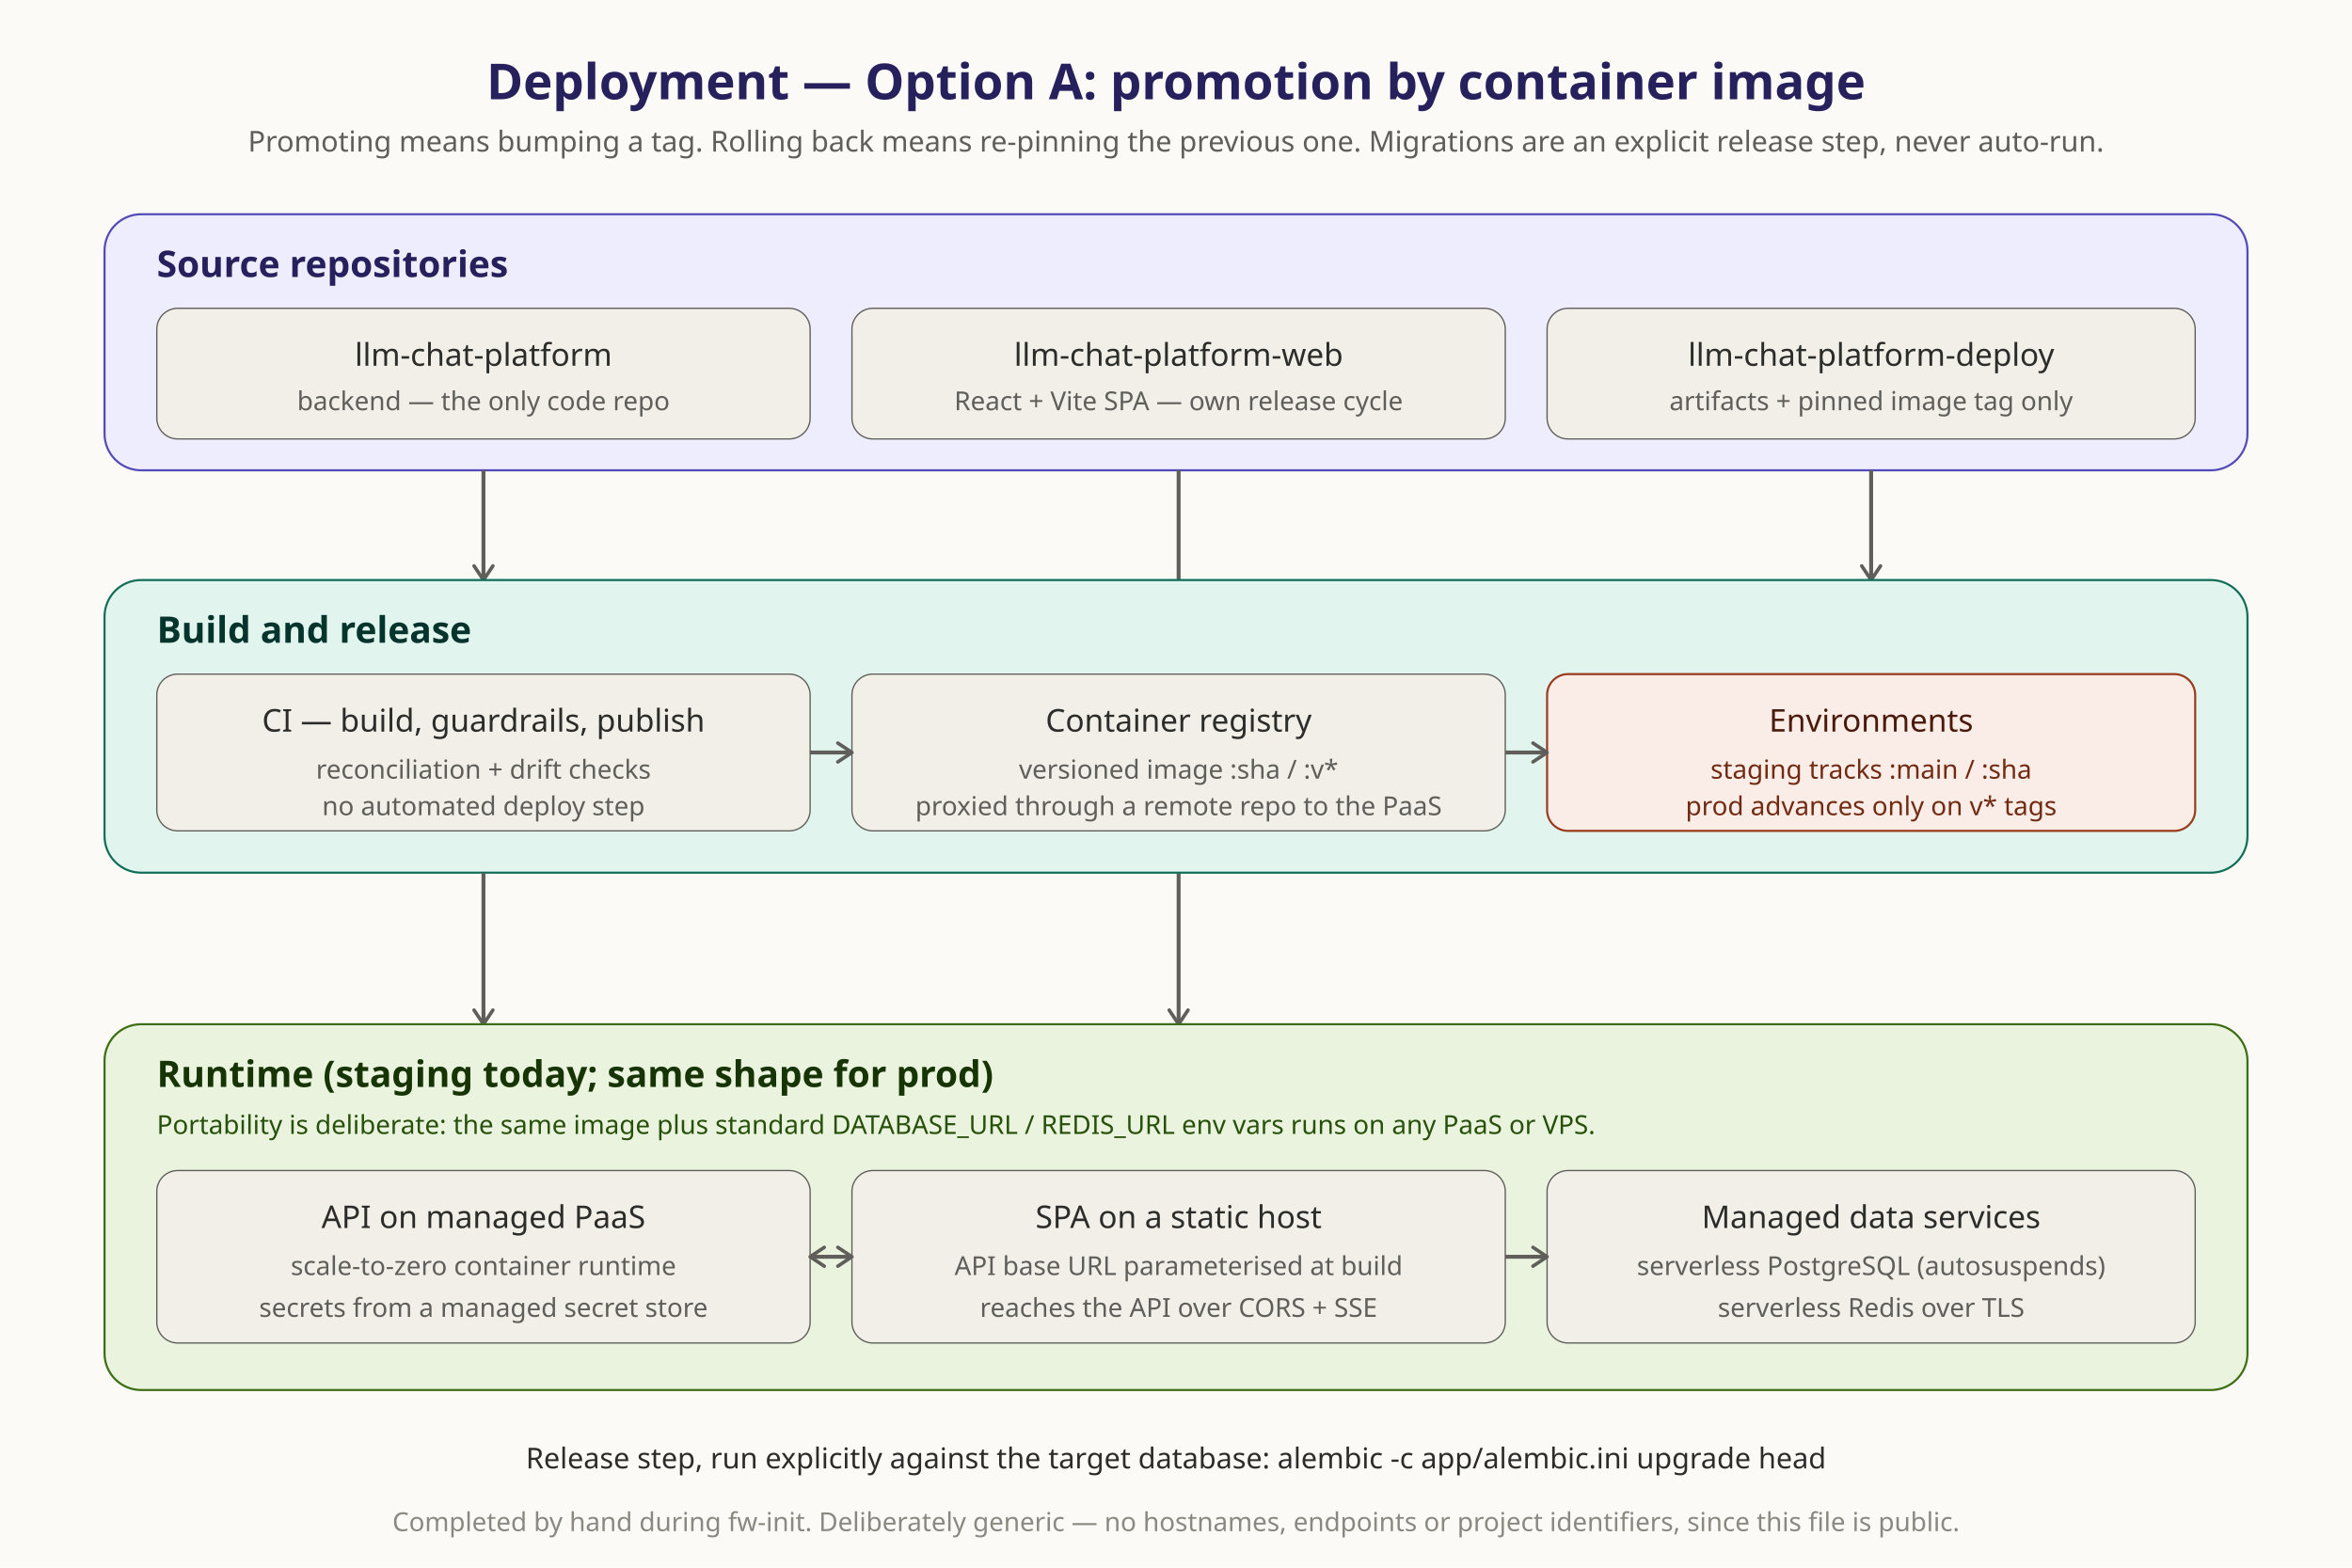
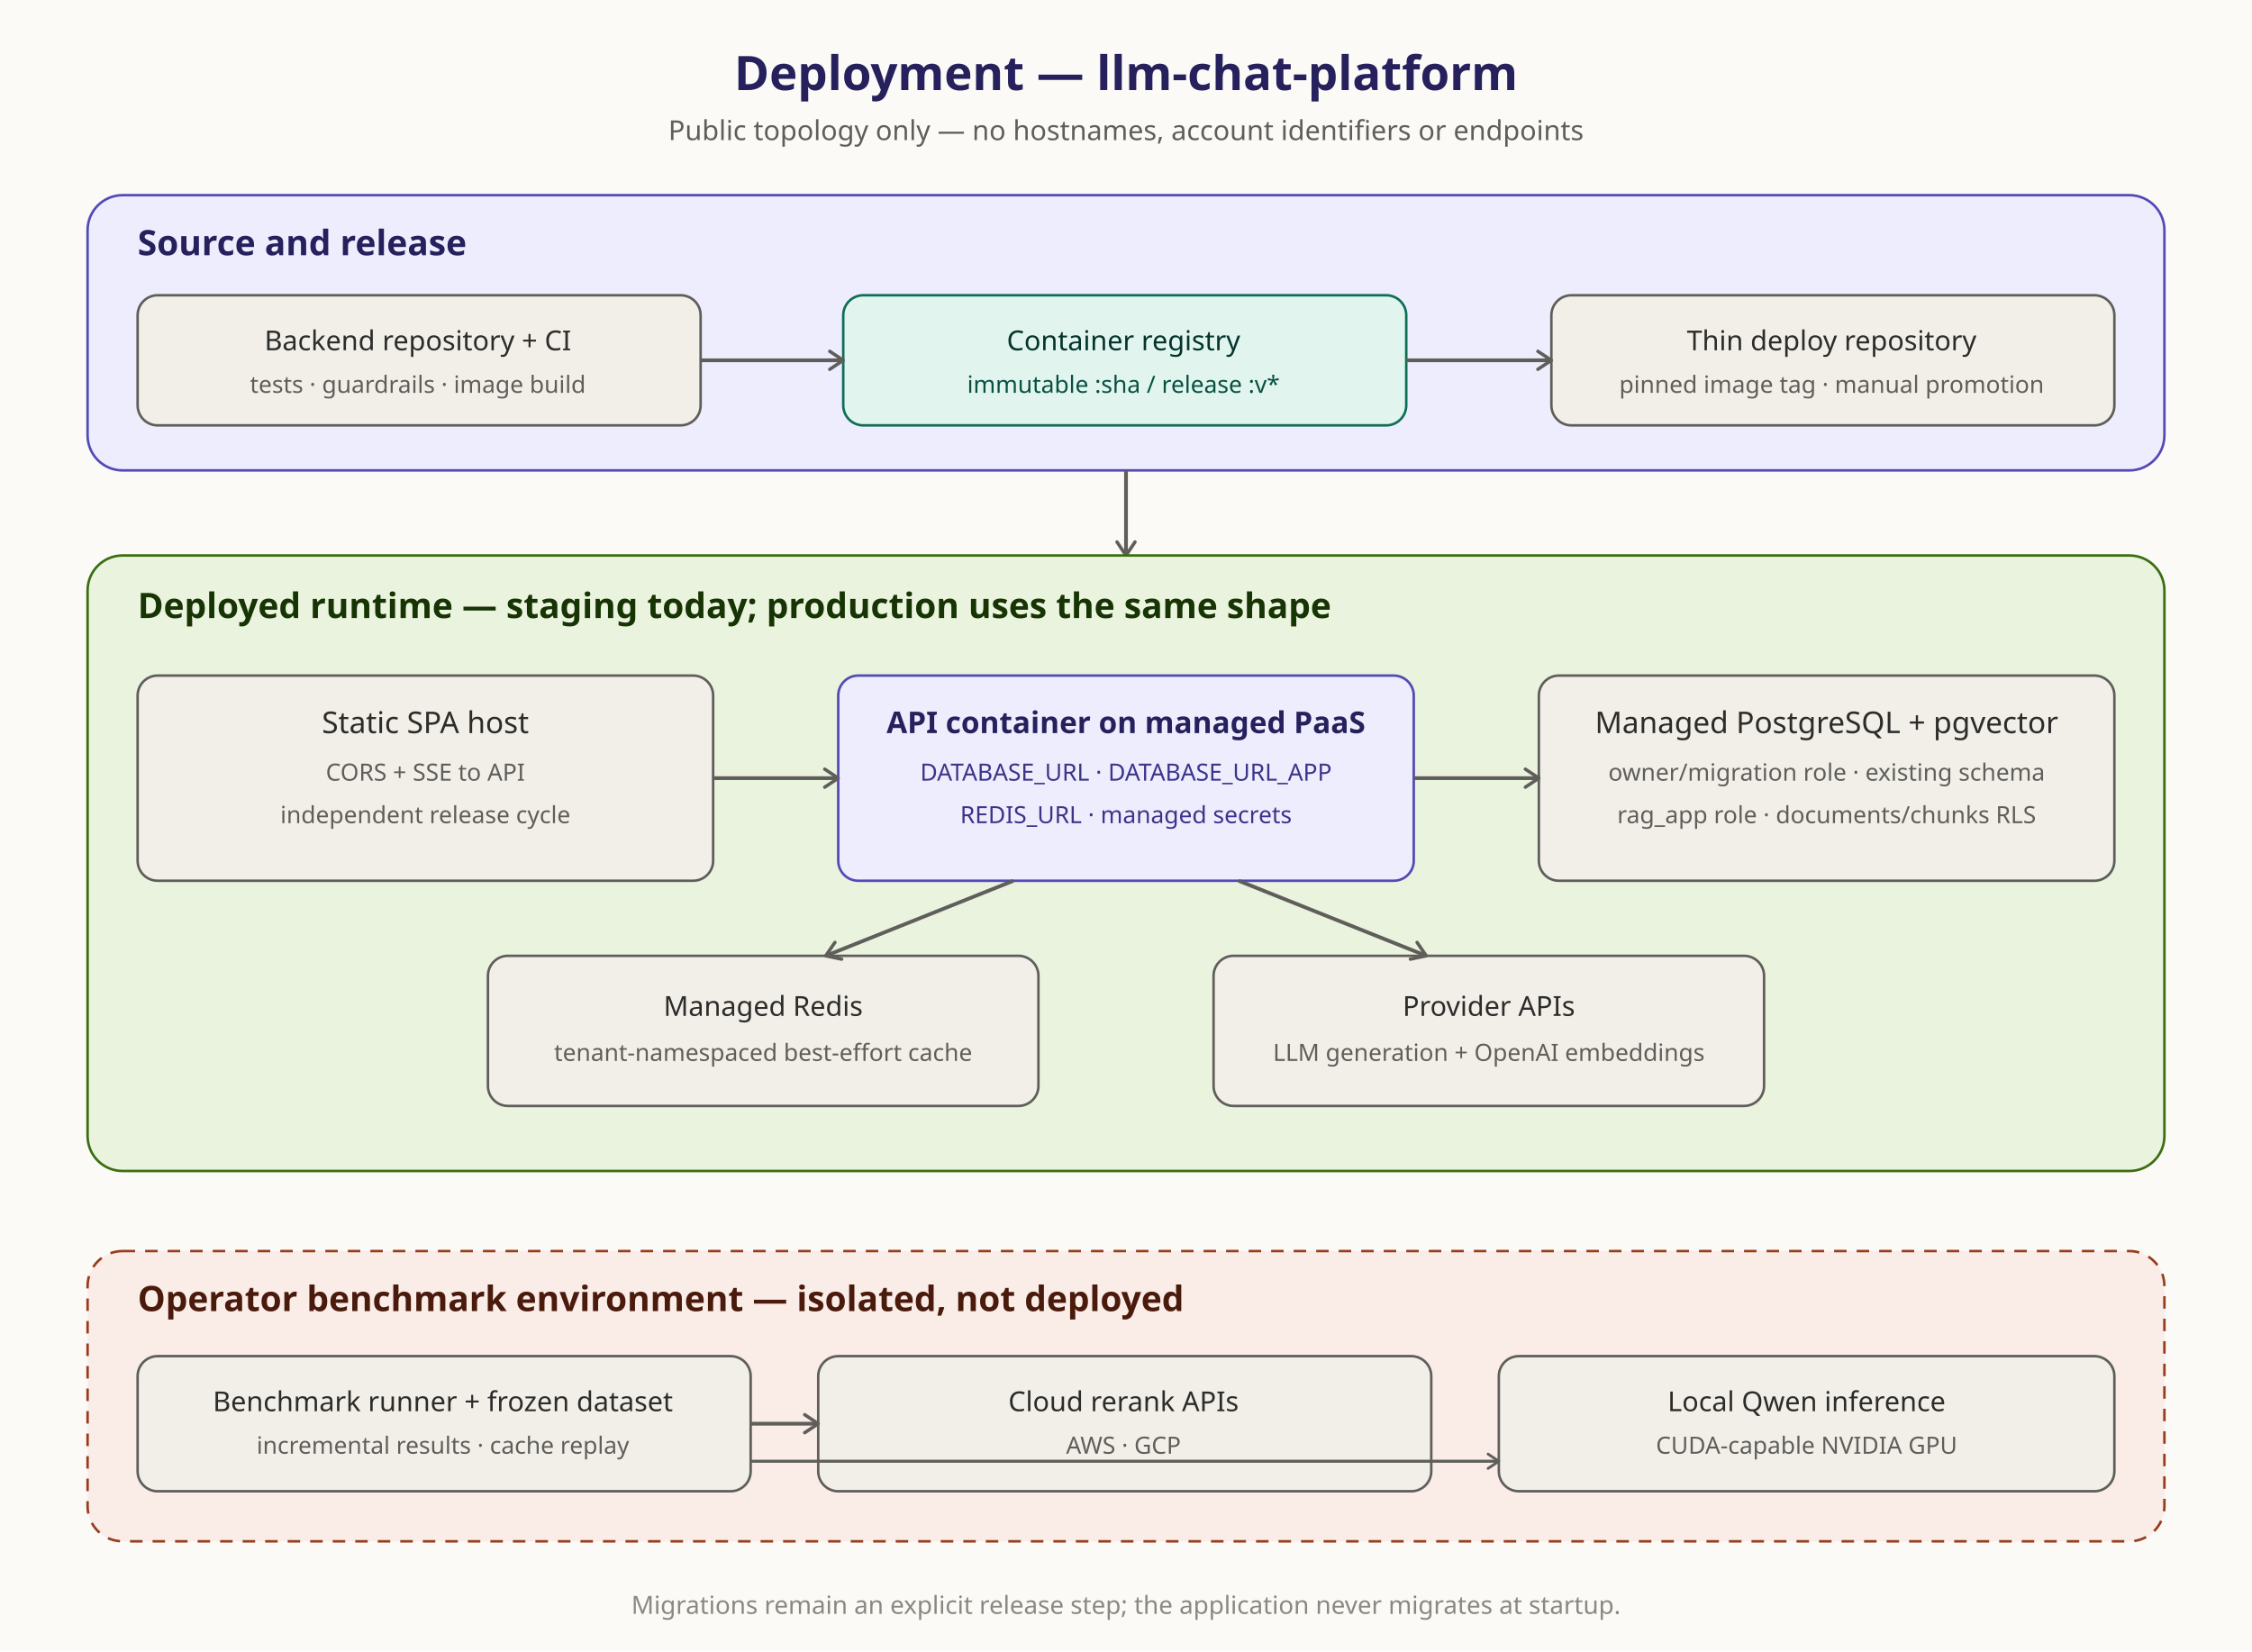
- <svg xmlns="http://www.w3.org/2000/svg" width="900" height="600" viewBox="0 0 900 600" role="img">
+ <svg xmlns="http://www.w3.org/2000/svg" width="900" height="660" viewBox="0 0 900 660" role="img">
  <defs>
-     <marker id="arrow" viewBox="0 0 10 10" refX="8" refY="5" markerWidth="6" markerHeight="6" orient="auto-start-reverse">
+     <marker id="arrow" viewBox="0 0 10 10" refX="8" refY="5" markerWidth="6" markerHeight="6" orient="auto">
      <path d="M2 1L8 5L2 9" fill="none" stroke="#5F5E5A" stroke-width="1.5" stroke-linecap="round" stroke-linejoin="round" />
    </marker>
  </defs>
-   <rect width="900" height="600" fill="#FBFAF7" />
-   <text x="450" y="38" text-anchor="middle" font-family="sans-serif" font-size="19" font-weight="600" fill="#26215C">Deployment — Option A: promotion by container image</text>
-   <text x="450" y="58" text-anchor="middle" font-family="sans-serif" font-size="11" fill="#5F5E5A">Promoting means bumping a tag. Rolling back means re-pinning the previous one. Migrations are an explicit release step, never auto-run.</text>
-   <g>
-     <rect x="40" y="82" width="820" height="98" rx="14" fill="#EEEDFE" stroke="#534AB7" stroke-width="0.8" />
-     <text x="60" y="106" font-family="sans-serif" font-size="14" font-weight="600" fill="#26215C">Source repositories</text>
-   </g>
-   <g>
-     <rect x="60" y="118" width="250" height="50" rx="8" fill="#F1EFE8" stroke="#5F5E5A" stroke-width="0.5" />
-     <text x="185" y="140" text-anchor="middle" font-family="sans-serif" font-size="12" font-weight="500" fill="#2C2C2A">llm-chat-platform</text>
-     <text x="185" y="157" text-anchor="middle" font-family="sans-serif" font-size="10" fill="#5F5E5A">backend — the only code repo</text>
-   </g>
-   <g>
-     <rect x="326" y="118" width="250" height="50" rx="8" fill="#F1EFE8" stroke="#5F5E5A" stroke-width="0.5" />
-     <text x="451" y="140" text-anchor="middle" font-family="sans-serif" font-size="12" font-weight="500" fill="#2C2C2A">llm-chat-platform-web</text>
-     <text x="451" y="157" text-anchor="middle" font-family="sans-serif" font-size="10" fill="#5F5E5A">React + Vite SPA — own release cycle</text>
-   </g>
-   <g>
-     <rect x="592" y="118" width="248" height="50" rx="8" fill="#F1EFE8" stroke="#5F5E5A" stroke-width="0.5" />
-     <text x="716" y="140" text-anchor="middle" font-family="sans-serif" font-size="12" font-weight="500" fill="#2C2C2A">llm-chat-platform-deploy</text>
-     <text x="716" y="157" text-anchor="middle" font-family="sans-serif" font-size="10" fill="#5F5E5A">artifacts + pinned image tag only</text>
-   </g>
-   <line x1="185" y1="180" x2="185" y2="222" stroke="#5F5E5A" stroke-width="1.5" marker-end="url(#arrow)" />
-   <line x1="451" y1="180" x2="451" y2="392" stroke="#5F5E5A" stroke-width="1.5" marker-end="url(#arrow)" />
-   <line x1="716" y1="180" x2="716" y2="222" stroke="#5F5E5A" stroke-width="1.5" marker-end="url(#arrow)" />
-   <g>
-     <rect x="40" y="222" width="820" height="112" rx="14" fill="#E1F5EE" stroke="#0F6E56" stroke-width="0.8" />
-     <text x="60" y="246" font-family="sans-serif" font-size="14" font-weight="600" fill="#04342C">Build and release</text>
-   </g>
-   <g>
-     <rect x="60" y="258" width="250" height="60" rx="8" fill="#F1EFE8" stroke="#5F5E5A" stroke-width="0.5" />
-     <text x="185" y="280" text-anchor="middle" font-family="sans-serif" font-size="12" font-weight="500" fill="#2C2C2A">CI — build, guardrails, publish</text>
-     <text x="185" y="298" text-anchor="middle" font-family="sans-serif" font-size="10" fill="#5F5E5A">reconciliation + drift checks</text>
-     <text x="185" y="312" text-anchor="middle" font-family="sans-serif" font-size="10" fill="#5F5E5A">no automated deploy step</text>
-   </g>
-   <g>
-     <rect x="326" y="258" width="250" height="60" rx="8" fill="#F1EFE8" stroke="#5F5E5A" stroke-width="0.5" />
-     <text x="451" y="280" text-anchor="middle" font-family="sans-serif" font-size="12" font-weight="500" fill="#2C2C2A">Container registry</text>
-     <text x="451" y="298" text-anchor="middle" font-family="sans-serif" font-size="10" fill="#5F5E5A">versioned image :sha / :v*</text>
-     <text x="451" y="312" text-anchor="middle" font-family="sans-serif" font-size="10" fill="#5F5E5A">proxied through a remote repo to the PaaS</text>
-   </g>
-   <g>
-     <rect x="592" y="258" width="248" height="60" rx="8" fill="#FAECE7" stroke="#993C1D" stroke-width="0.8" />
-     <text x="716" y="280" text-anchor="middle" font-family="sans-serif" font-size="12" font-weight="500" fill="#4A1B0C">Environments</text>
-     <text x="716" y="298" text-anchor="middle" font-family="sans-serif" font-size="10" fill="#712B13">staging tracks :main / :sha</text>
-     <text x="716" y="312" text-anchor="middle" font-family="sans-serif" font-size="10" fill="#712B13">prod advances only on v* tags</text>
-   </g>
-   <line x1="310" y1="288" x2="326" y2="288" stroke="#5F5E5A" stroke-width="1.5" marker-end="url(#arrow)" />
-   <line x1="576" y1="288" x2="592" y2="288" stroke="#5F5E5A" stroke-width="1.5" marker-end="url(#arrow)" />
-   <line x1="185" y1="334" x2="185" y2="392" stroke="#5F5E5A" stroke-width="1.5" marker-end="url(#arrow)" />
-   <g>
-     <rect x="40" y="392" width="820" height="140" rx="14" fill="#EAF3DE" stroke="#3B6D11" stroke-width="0.8" />
-     <text x="60" y="416" font-family="sans-serif" font-size="14" font-weight="600" fill="#173404">Runtime (staging today; same shape for prod)</text>
-     <text x="60" y="434" font-family="sans-serif" font-size="10" fill="#27500A">Portability is deliberate: the same image plus standard DATABASE_URL / REDIS_URL env vars runs on any PaaS or VPS.</text>
-   </g>
-   <g>
-     <rect x="60" y="448" width="250" height="66" rx="8" fill="#F1EFE8" stroke="#5F5E5A" stroke-width="0.5" />
-     <text x="185" y="470" text-anchor="middle" font-family="sans-serif" font-size="12" font-weight="500" fill="#2C2C2A">API on managed PaaS</text>
-     <text x="185" y="488" text-anchor="middle" font-family="sans-serif" font-size="10" fill="#5F5E5A">scale-to-zero container runtime</text>
-     <text x="185" y="504" text-anchor="middle" font-family="sans-serif" font-size="10" fill="#5F5E5A">secrets from a managed secret store</text>
-   </g>
-   <g>
-     <rect x="326" y="448" width="250" height="66" rx="8" fill="#F1EFE8" stroke="#5F5E5A" stroke-width="0.5" />
-     <text x="451" y="470" text-anchor="middle" font-family="sans-serif" font-size="12" font-weight="500" fill="#2C2C2A">SPA on a static host</text>
-     <text x="451" y="488" text-anchor="middle" font-family="sans-serif" font-size="10" fill="#5F5E5A">API base URL parameterised at build</text>
-     <text x="451" y="504" text-anchor="middle" font-family="sans-serif" font-size="10" fill="#5F5E5A">reaches the API over CORS + SSE</text>
-   </g>
-   <g>
-     <rect x="592" y="448" width="248" height="66" rx="8" fill="#F1EFE8" stroke="#5F5E5A" stroke-width="0.5" />
-     <text x="716" y="470" text-anchor="middle" font-family="sans-serif" font-size="12" font-weight="500" fill="#2C2C2A">Managed data services</text>
-     <text x="716" y="488" text-anchor="middle" font-family="sans-serif" font-size="10" fill="#5F5E5A">serverless PostgreSQL (autosuspends)</text>
-     <text x="716" y="504" text-anchor="middle" font-family="sans-serif" font-size="10" fill="#5F5E5A">serverless Redis over TLS</text>
-   </g>
-   <line x1="310" y1="481" x2="326" y2="481" stroke="#5F5E5A" stroke-width="1.5" marker-end="url(#arrow)" marker-start="url(#arrow)" />
-   <line x1="576" y1="481" x2="592" y2="481" stroke="#5F5E5A" stroke-width="1.5" marker-end="url(#arrow)" />
-   <text x="450" y="562" text-anchor="middle" font-family="sans-serif" font-size="11" fill="#2C2C2A">Release step, run explicitly against the target database: alembic -c app/alembic.ini upgrade head</text>
-   <text x="450" y="586" text-anchor="middle" font-family="sans-serif" font-size="10" fill="#8A8880">Completed by hand during fw-init. Deliberately generic — no hostnames, endpoints or project identifiers, since this file is public.</text>
+   <rect width="900" height="660" fill="#FBFAF7" />
+   <text x="450" y="36" text-anchor="middle" font-family="sans-serif" font-size="19" font-weight="600" fill="#26215C">Deployment — llm-chat-platform</text>
+   <text x="450" y="56" text-anchor="middle" font-family="sans-serif" font-size="11" fill="#5F5E5A">Public topology only — no hostnames, account identifiers or endpoints</text>
+   <rect x="35" y="78" width="830" height="110" rx="14" fill="#EEEDFE" stroke="#534AB7" />
+   <text x="55" y="102" font-family="sans-serif" font-size="14" font-weight="600" fill="#26215C">Source and release</text>
+   <rect x="55" y="118" width="225" height="52" rx="8" fill="#F1EFE8" stroke="#5F5E5A" />
+   <text x="167" y="140" text-anchor="middle" font-family="sans-serif" font-size="11" fill="#2C2C2A">Backend repository + CI</text>
+   <text x="167" y="157" text-anchor="middle" font-family="sans-serif" font-size="9.5" fill="#5F5E5A">tests · guardrails · image build</text>
+   <rect x="337" y="118" width="225" height="52" rx="8" fill="#E1F5EE" stroke="#0F6E56" />
+   <text x="449" y="140" text-anchor="middle" font-family="sans-serif" font-size="11" fill="#04342C">Container registry</text>
+   <text x="449" y="157" text-anchor="middle" font-family="sans-serif" font-size="9.5" fill="#085041">immutable :sha / release :v*</text>
+   <rect x="620" y="118" width="225" height="52" rx="8" fill="#F1EFE8" stroke="#5F5E5A" />
+   <text x="732" y="140" text-anchor="middle" font-family="sans-serif" font-size="11" fill="#2C2C2A">Thin deploy repository</text>
+   <text x="732" y="157" text-anchor="middle" font-family="sans-serif" font-size="9.5" fill="#5F5E5A">pinned image tag · manual promotion</text>
+   <line x1="280" y1="144" x2="337" y2="144" stroke="#5F5E5A" stroke-width="1.5" marker-end="url(#arrow)" />
+   <line x1="562" y1="144" x2="620" y2="144" stroke="#5F5E5A" stroke-width="1.5" marker-end="url(#arrow)" />
+   <line x1="450" y1="188" x2="450" y2="222" stroke="#5F5E5A" stroke-width="1.5" marker-end="url(#arrow)" />
+   <rect x="35" y="222" width="830" height="246" rx="14" fill="#EAF3DE" stroke="#3B6D11" />
+   <text x="55" y="247" font-family="sans-serif" font-size="14" font-weight="600" fill="#173404">Deployed runtime — staging today; production uses the same shape</text>
+   <rect x="55" y="270" width="230" height="82" rx="8" fill="#F1EFE8" stroke="#5F5E5A" />
+   <text x="170" y="293" text-anchor="middle" font-family="sans-serif" font-size="12" fill="#2C2C2A">Static SPA host</text>
+   <text x="170" y="312" text-anchor="middle" font-family="sans-serif" font-size="9.5" fill="#5F5E5A">CORS + SSE to API</text>
+   <text x="170" y="329" text-anchor="middle" font-family="sans-serif" font-size="9.5" fill="#5F5E5A">independent release cycle</text>
+   <rect x="335" y="270" width="230" height="82" rx="8" fill="#EEEDFE" stroke="#534AB7" />
+   <text x="450" y="293" text-anchor="middle" font-family="sans-serif" font-size="12" font-weight="600" fill="#26215C">API container on managed PaaS</text>
+   <text x="450" y="312" text-anchor="middle" font-family="sans-serif" font-size="9.5" fill="#3C3489">DATABASE_URL · DATABASE_URL_APP</text>
+   <text x="450" y="329" text-anchor="middle" font-family="sans-serif" font-size="9.5" fill="#3C3489">REDIS_URL · managed secrets</text>
+   <rect x="615" y="270" width="230" height="82" rx="8" fill="#F1EFE8" stroke="#5F5E5A" />
+   <text x="730" y="293" text-anchor="middle" font-family="sans-serif" font-size="12" fill="#2C2C2A">Managed PostgreSQL + pgvector</text>
+   <text x="730" y="312" text-anchor="middle" font-family="sans-serif" font-size="9.5" fill="#5F5E5A">owner/migration role · existing schema</text>
+   <text x="730" y="329" text-anchor="middle" font-family="sans-serif" font-size="9.5" fill="#5F5E5A">rag_app role · documents/chunks RLS</text>
+   <line x1="285" y1="311" x2="335" y2="311" stroke="#5F5E5A" stroke-width="1.5" marker-end="url(#arrow)" />
+   <line x1="565" y1="311" x2="615" y2="311" stroke="#5F5E5A" stroke-width="1.5" marker-end="url(#arrow)" />
+   <rect x="195" y="382" width="220" height="60" rx="8" fill="#F1EFE8" stroke="#5F5E5A" />
+   <text x="305" y="406" text-anchor="middle" font-family="sans-serif" font-size="11" fill="#2C2C2A">Managed Redis</text>
+   <text x="305" y="424" text-anchor="middle" font-family="sans-serif" font-size="9.5" fill="#5F5E5A">tenant-namespaced best-effort cache</text>
+   <rect x="485" y="382" width="220" height="60" rx="8" fill="#F1EFE8" stroke="#5F5E5A" />
+   <text x="595" y="406" text-anchor="middle" font-family="sans-serif" font-size="11" fill="#2C2C2A">Provider APIs</text>
+   <text x="595" y="424" text-anchor="middle" font-family="sans-serif" font-size="9.5" fill="#5F5E5A">LLM generation + OpenAI embeddings</text>
+   <line x1="405" y1="352" x2="330" y2="382" stroke="#5F5E5A" stroke-width="1.5" marker-end="url(#arrow)" />
+   <line x1="495" y1="352" x2="570" y2="382" stroke="#5F5E5A" stroke-width="1.5" marker-end="url(#arrow)" />
+   <rect x="35" y="500" width="830" height="116" rx="14" fill="#FAECE7" stroke="#993C1D" stroke-dasharray="5 4" />
+   <text x="55" y="524" font-family="sans-serif" font-size="14" font-weight="600" fill="#4A1B0C">Operator benchmark environment — isolated, not deployed</text>
+   <rect x="55" y="542" width="245" height="54" rx="8" fill="#F1EFE8" stroke="#5F5E5A" />
+   <text x="177" y="564" text-anchor="middle" font-family="sans-serif" font-size="11" fill="#2C2C2A">Benchmark runner + frozen dataset</text>
+   <text x="177" y="581" text-anchor="middle" font-family="sans-serif" font-size="9.5" fill="#5F5E5A">incremental results · cache replay</text>
+   <rect x="327" y="542" width="245" height="54" rx="8" fill="#F1EFE8" stroke="#5F5E5A" />
+   <text x="449" y="564" text-anchor="middle" font-family="sans-serif" font-size="11" fill="#2C2C2A">Cloud rerank APIs</text>
+   <text x="449" y="581" text-anchor="middle" font-family="sans-serif" font-size="9.5" fill="#5F5E5A">AWS · GCP</text>
+   <rect x="599" y="542" width="246" height="54" rx="8" fill="#F1EFE8" stroke="#5F5E5A" />
+   <text x="722" y="564" text-anchor="middle" font-family="sans-serif" font-size="11" fill="#2C2C2A">Local Qwen inference</text>
+   <text x="722" y="581" text-anchor="middle" font-family="sans-serif" font-size="9.5" fill="#5F5E5A">CUDA-capable NVIDIA GPU</text>
+   <line x1="300" y1="569" x2="327" y2="569" stroke="#5F5E5A" stroke-width="1.5" marker-end="url(#arrow)" />
+   <line x1="300" y1="584" x2="599" y2="584" stroke="#5F5E5A" stroke-width="1.2" marker-end="url(#arrow)" />
+   <text x="450" y="645" text-anchor="middle" font-family="sans-serif" font-size="10" fill="#8A8880">Migrations remain an explicit release step; the application never migrates at startup.</text>
</svg>
